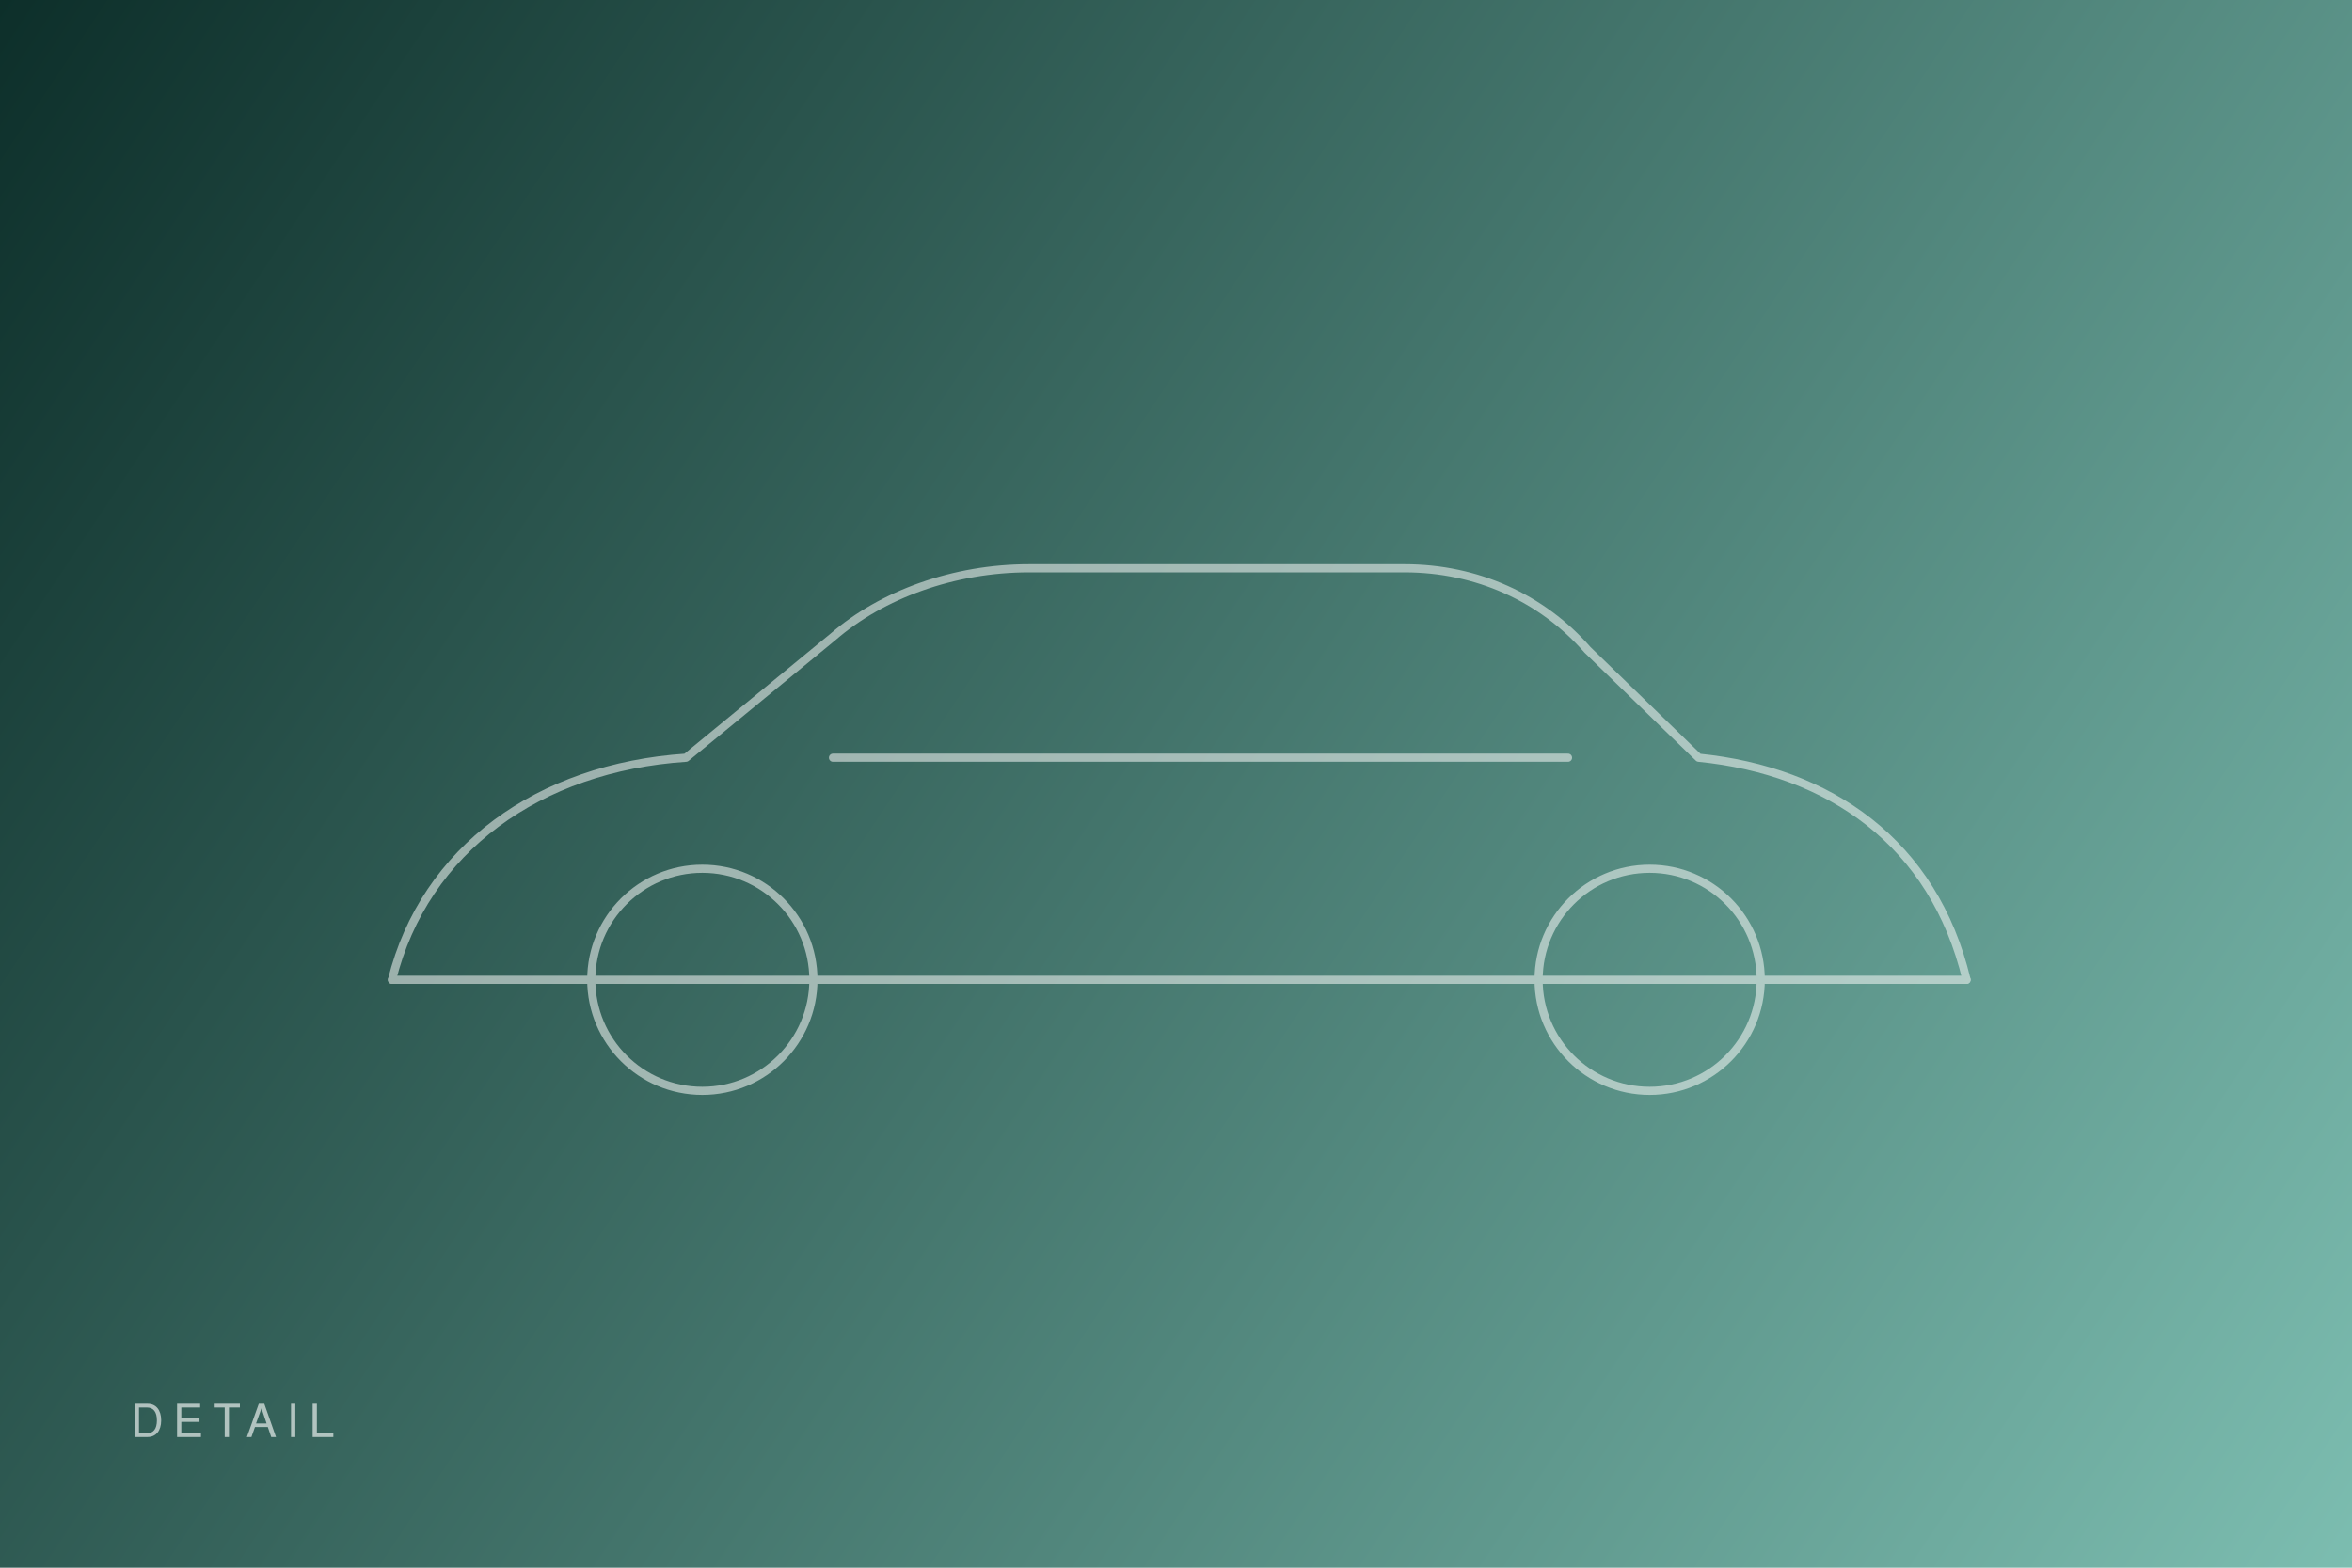
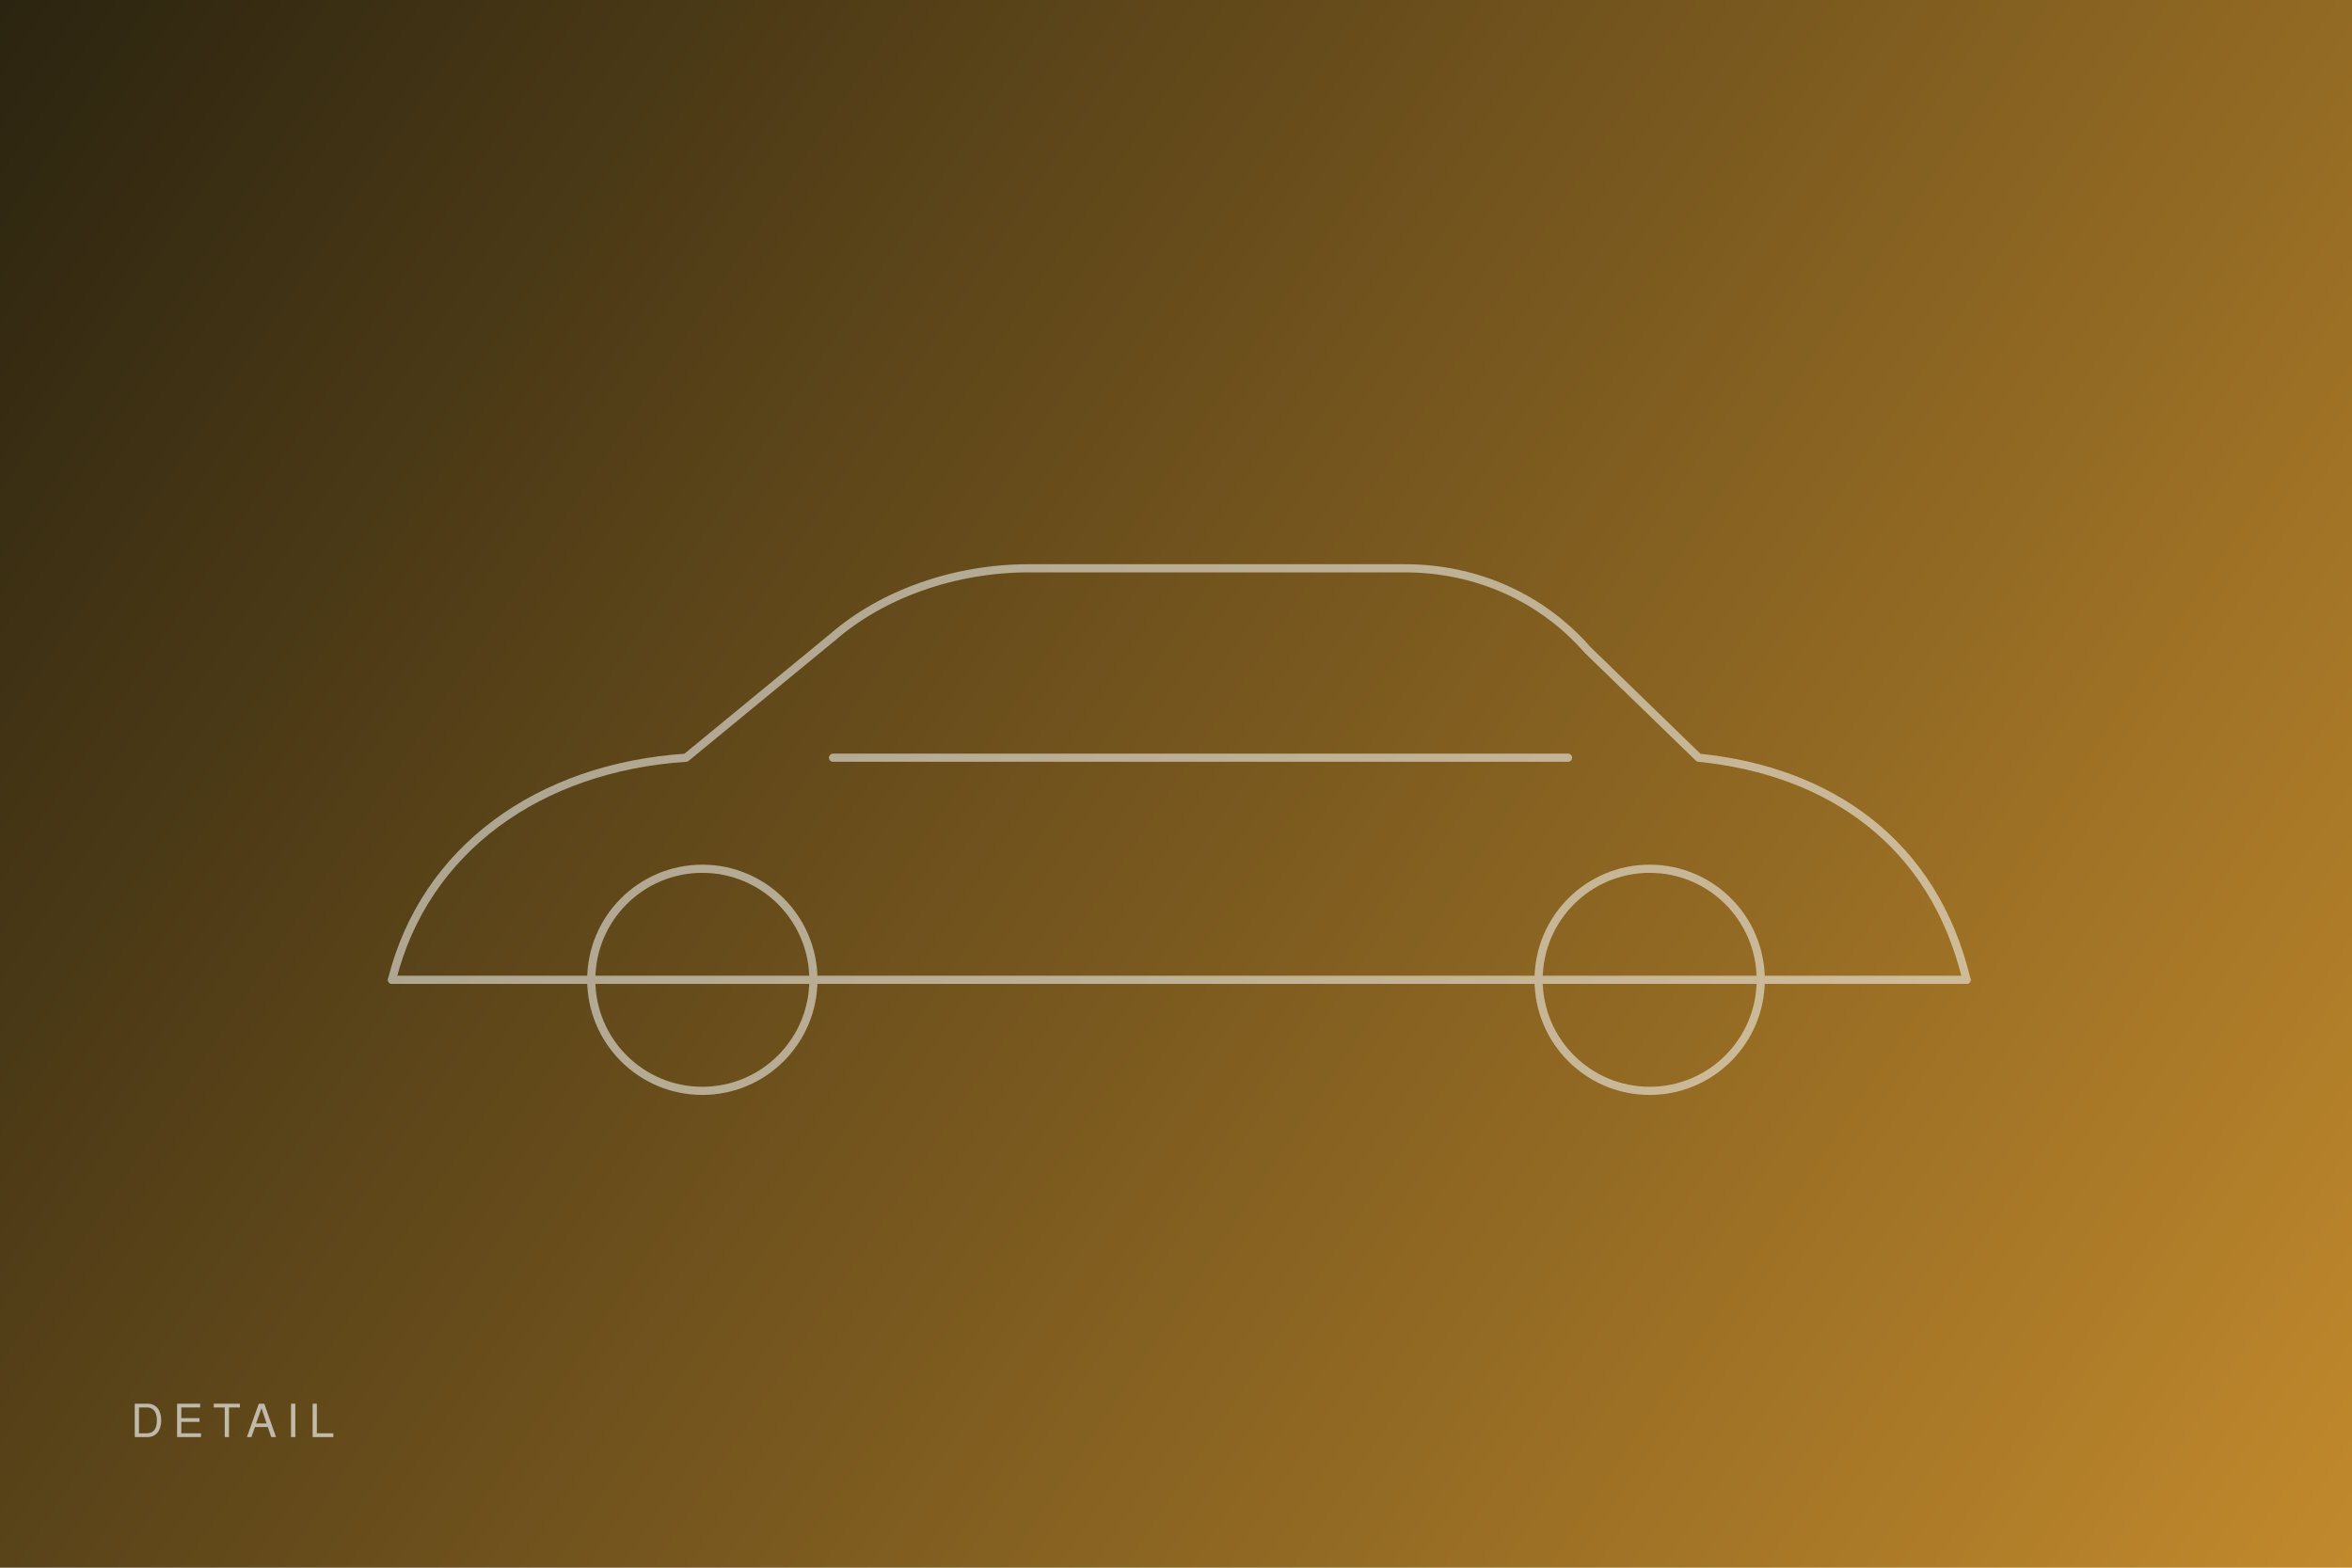
<svg xmlns="http://www.w3.org/2000/svg" width="1200" height="800" viewBox="0 0 720 480">
  <defs>
-     <linearGradient id="g65" x1="0" y1="0" x2="720" y2="480" gradientUnits="userSpaceOnUse">
-       <stop offset="0" stop-color="#0d2f2a" />
-       <stop offset="1" stop-color="#7cbdb0" />
+     <linearGradient id="g85" x1="0" y1="0" x2="720" y2="480" gradientUnits="userSpaceOnUse">
+       <stop offset="0" stop-color="#2b2410" />
+       <stop offset="1" stop-color="#c1892c" />
    </linearGradient>
  </defs>
-   <rect width="720" height="480" fill="url(#g65)" />
+   <rect width="720" height="480" fill="url(#g85)" />
  <g fill="none" stroke="#f5f7f6" stroke-width="2.5" stroke-linecap="round" stroke-linejoin="round" opacity="0.55">
    <path d="M120 300 C 130 260, 165 235, 210 232 L 255 195 C 270 182, 292 174, 315 174 L 430 174 C 452 174, 472 183, 486 199 L 520 232 C 560 236, 592 258, 602 300" />
    <line x1="120" y1="300" x2="602" y2="300" />
    <circle cx="215" cy="300" r="34" />
    <circle cx="505" cy="300" r="34" />
    <line x1="255" y1="232" x2="480" y2="232" />
  </g>
  <text x="40" y="440" font-family="Helvetica, Arial, sans-serif" font-size="14" letter-spacing="3" fill="#f5f7f6" opacity="0.65">DETAIL</text>
</svg>
